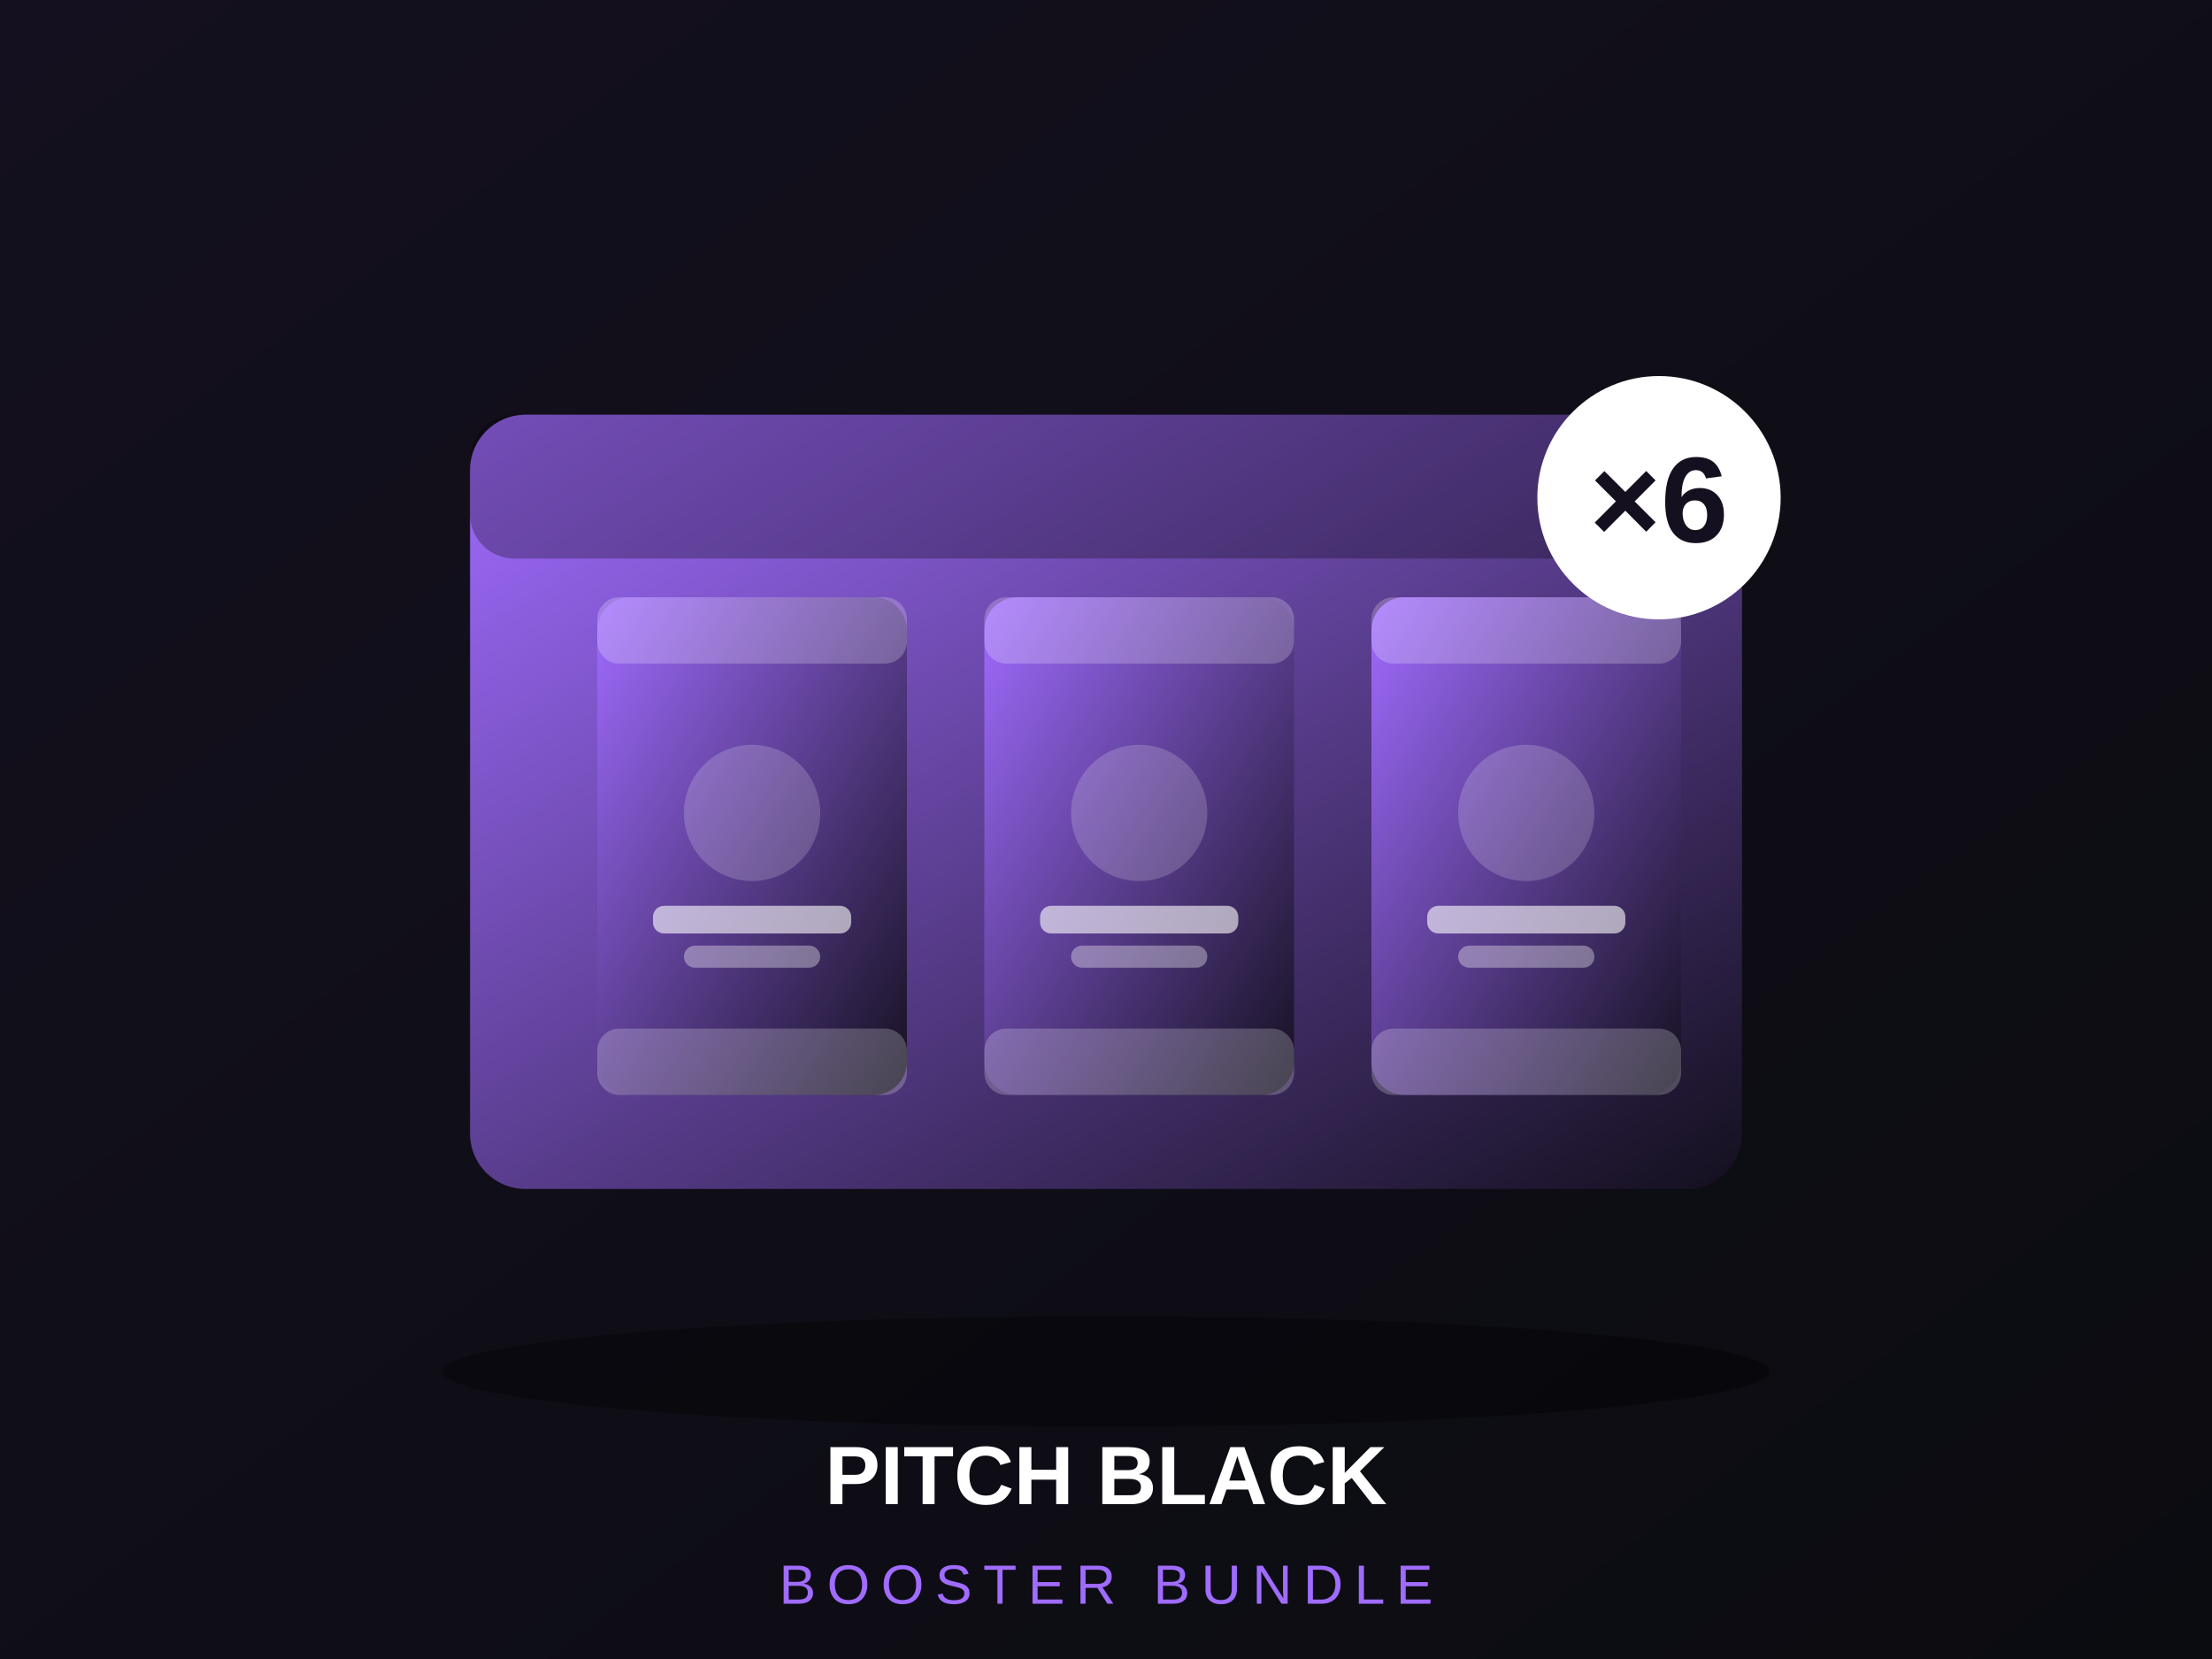
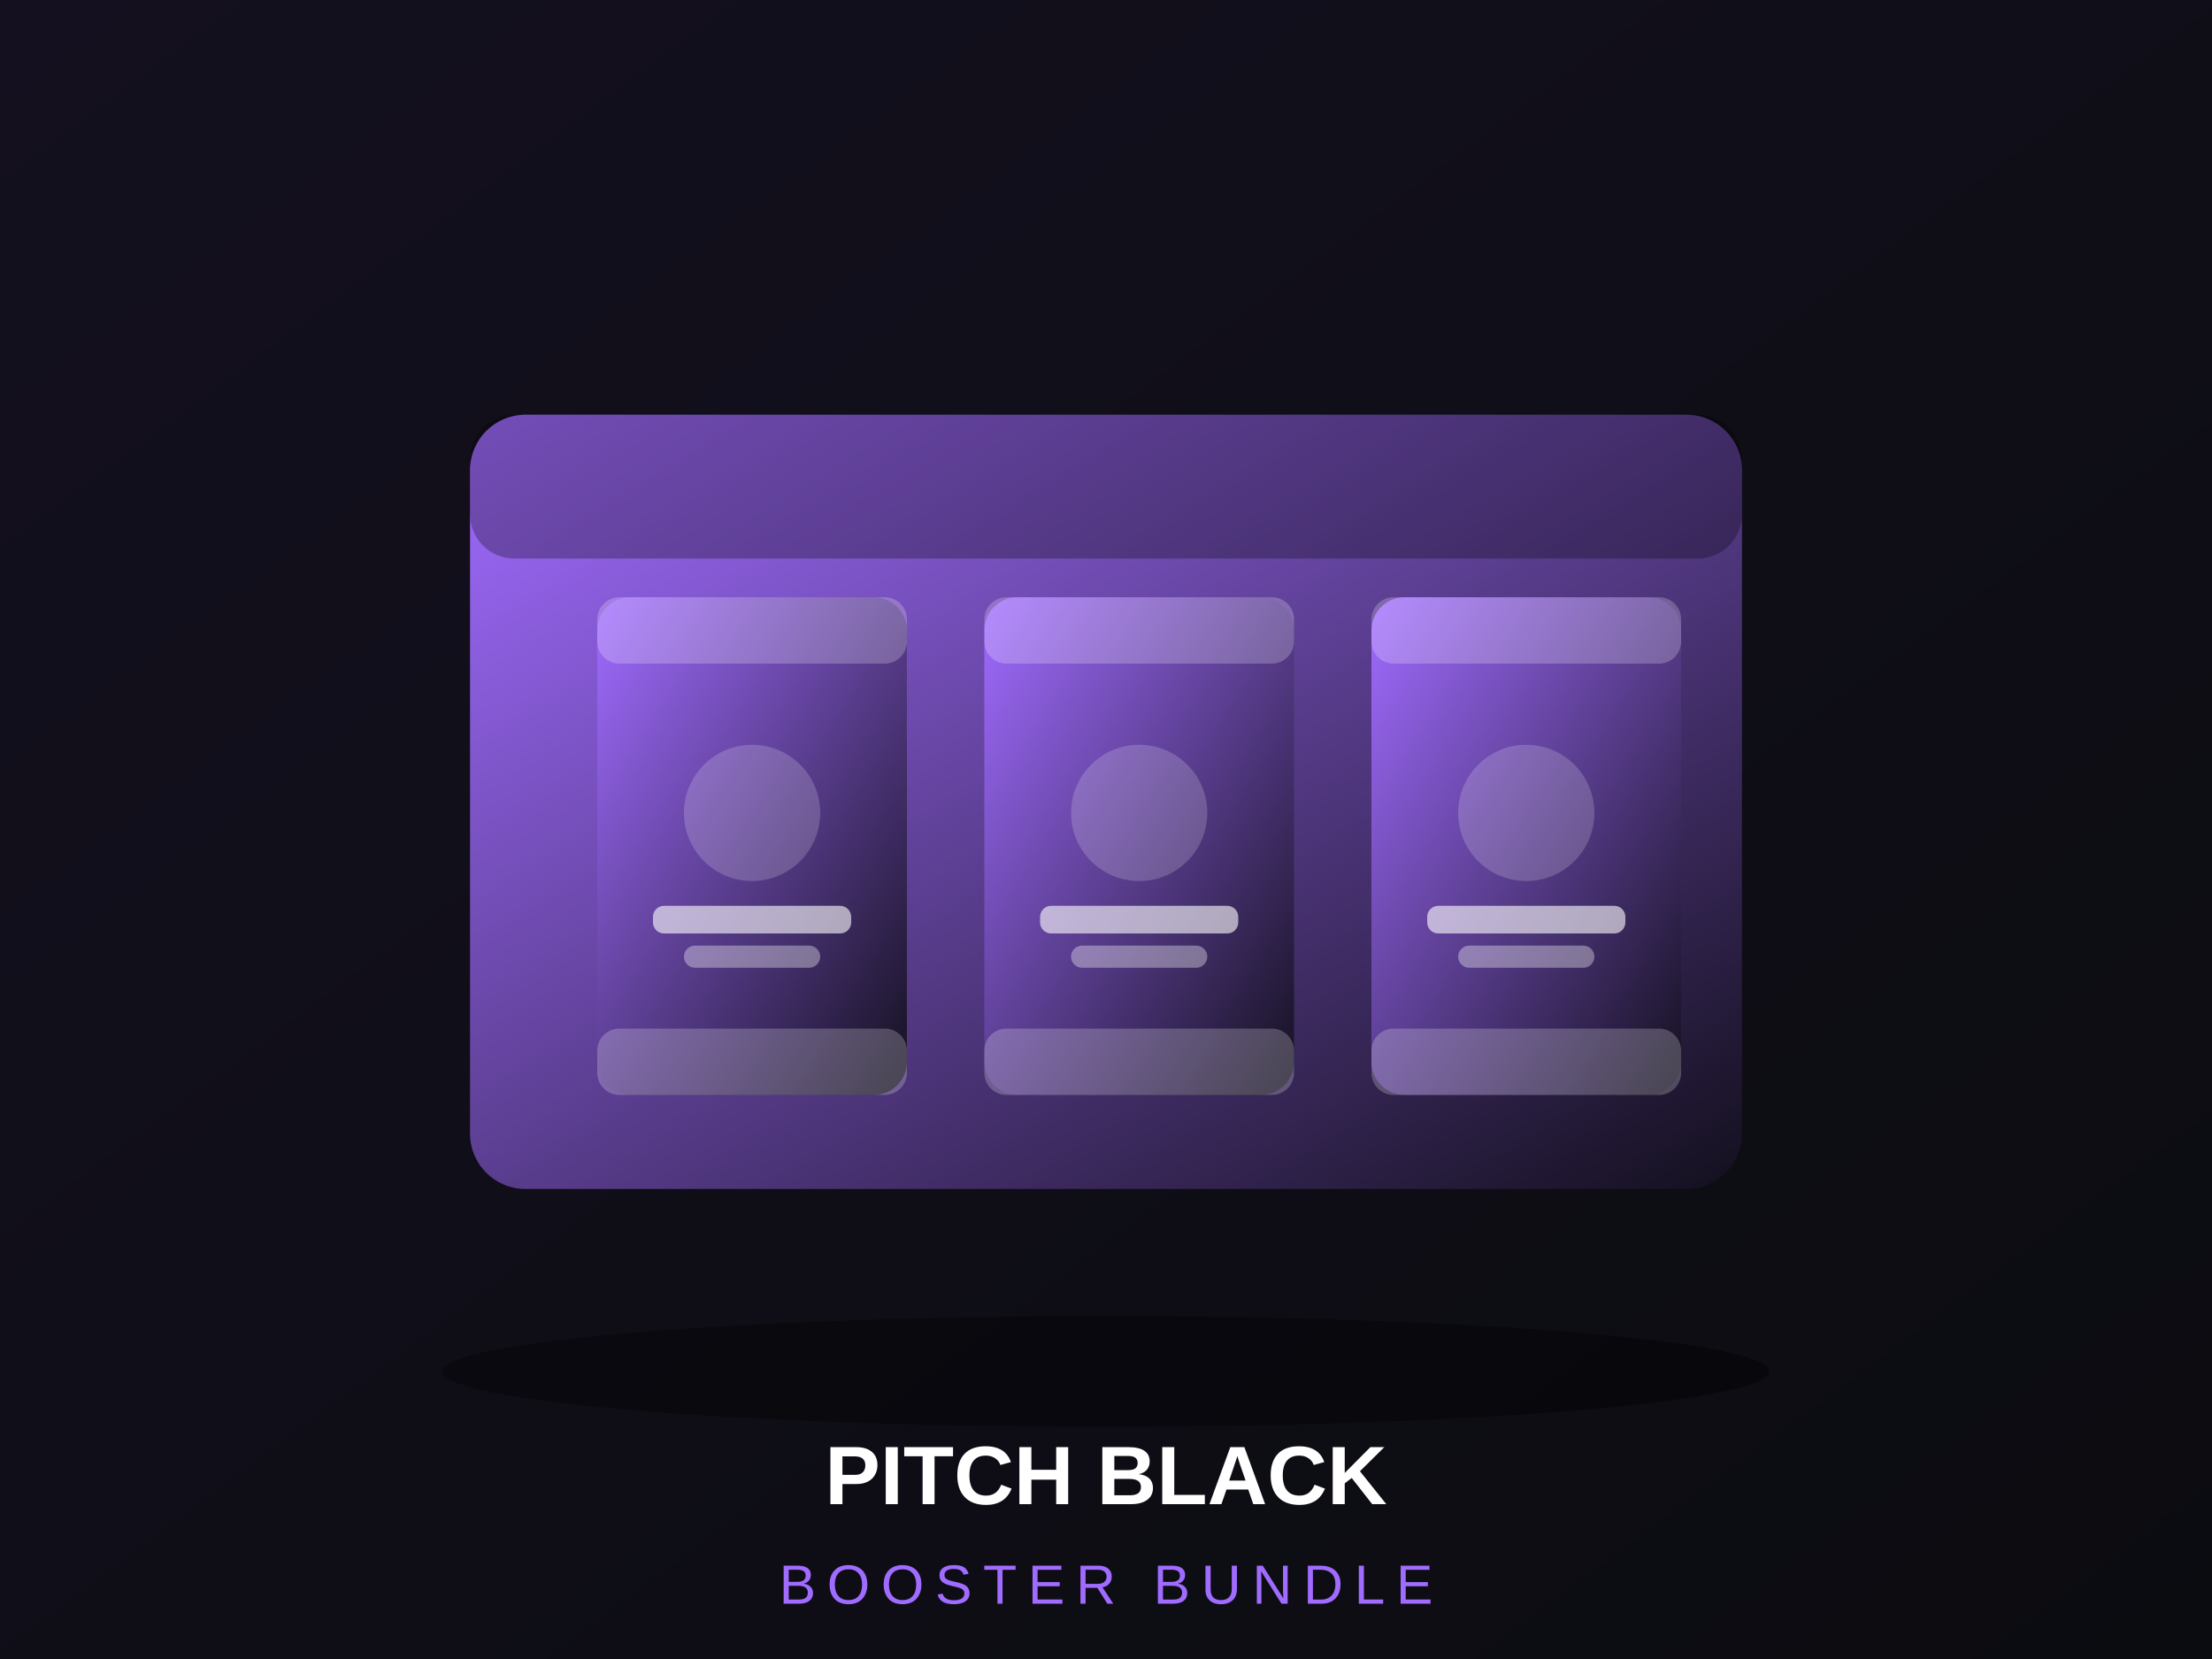
<svg xmlns="http://www.w3.org/2000/svg" viewBox="0 0 400 300" width="400" height="300" role="img" aria-label="Pitch Black BOOSTER BUNDLE">
  <defs>
    <linearGradient id="bg" x1="0" y1="0" x2="1" y2="1">
      <stop offset="0" stop-color="#14101f" />
      <stop offset="1" stop-color="#0b0c10" />
    </linearGradient>
    <linearGradient id="g" x1="0" y1="0" x2="1" y2="1">
      <stop offset="0" stop-color="#a06bff" />
      <stop offset="1" stop-color="#14101f" />
    </linearGradient>
  </defs>
  <rect width="400" height="300" fill="url(#bg)" />
  <ellipse cx="200" cy="248" rx="120" ry="10" fill="#000" opacity=".35" />
  <rect x="85" y="75" width="230" height="140" rx="10" fill="url(#g)" />
  <rect x="85" y="75" width="230" height="26" rx="8" fill="#000" opacity=".28" />
  <g>
    <rect x="108" y="108" width="56" height="90" rx="6" fill="url(#g)" />
    <rect x="108" y="108" width="56" height="12" rx="4" fill="#fff" opacity=".22" />
    <rect x="108" y="186" width="56" height="12" rx="4" fill="#fff" opacity=".22" />
    <circle cx="136" cy="147" r="12.32" fill="#fff" opacity=".18" />
    <rect x="118.08" y="163.8" width="35.84" height="5" rx="2" fill="#fff" opacity=".6" />
    <rect x="123.68" y="171" width="24.64" height="4" rx="2" fill="#fff" opacity=".35" />
  </g>
  <g>
    <rect x="178" y="108" width="56" height="90" rx="6" fill="url(#g)" />
    <rect x="178" y="108" width="56" height="12" rx="4" fill="#fff" opacity=".22" />
    <rect x="178" y="186" width="56" height="12" rx="4" fill="#fff" opacity=".22" />
    <circle cx="206" cy="147" r="12.32" fill="#fff" opacity=".18" />
    <rect x="188.08" y="163.8" width="35.84" height="5" rx="2" fill="#fff" opacity=".6" />
    <rect x="193.68" y="171" width="24.64" height="4" rx="2" fill="#fff" opacity=".35" />
  </g>
  <g>
    <rect x="248" y="108" width="56" height="90" rx="6" fill="url(#g)" />
    <rect x="248" y="108" width="56" height="12" rx="4" fill="#fff" opacity=".22" />
    <rect x="248" y="186" width="56" height="12" rx="4" fill="#fff" opacity=".22" />
    <circle cx="276" cy="147" r="12.32" fill="#fff" opacity=".18" />
    <rect x="258.08" y="163.8" width="35.84" height="5" rx="2" fill="#fff" opacity=".6" />
    <rect x="263.68" y="171" width="24.64" height="4" rx="2" fill="#fff" opacity=".35" />
  </g>
-   <circle cx="300" cy="90" r="22" fill="#fff" />
-   <text x="300" y="98" font-size="22" font-weight="800" text-anchor="middle" fill="#14101f" font-family="Arial,Helvetica,sans-serif">×6</text>
  <text x="200" y="272" font-size="15" font-weight="700" text-anchor="middle" fill="#fff" font-family="Arial,Helvetica,sans-serif">PITCH BLACK</text>
  <text x="200" y="290" font-size="10" letter-spacing="2" text-anchor="middle" fill="#a06bff" font-family="Arial,Helvetica,sans-serif">BOOSTER BUNDLE</text>
</svg>
